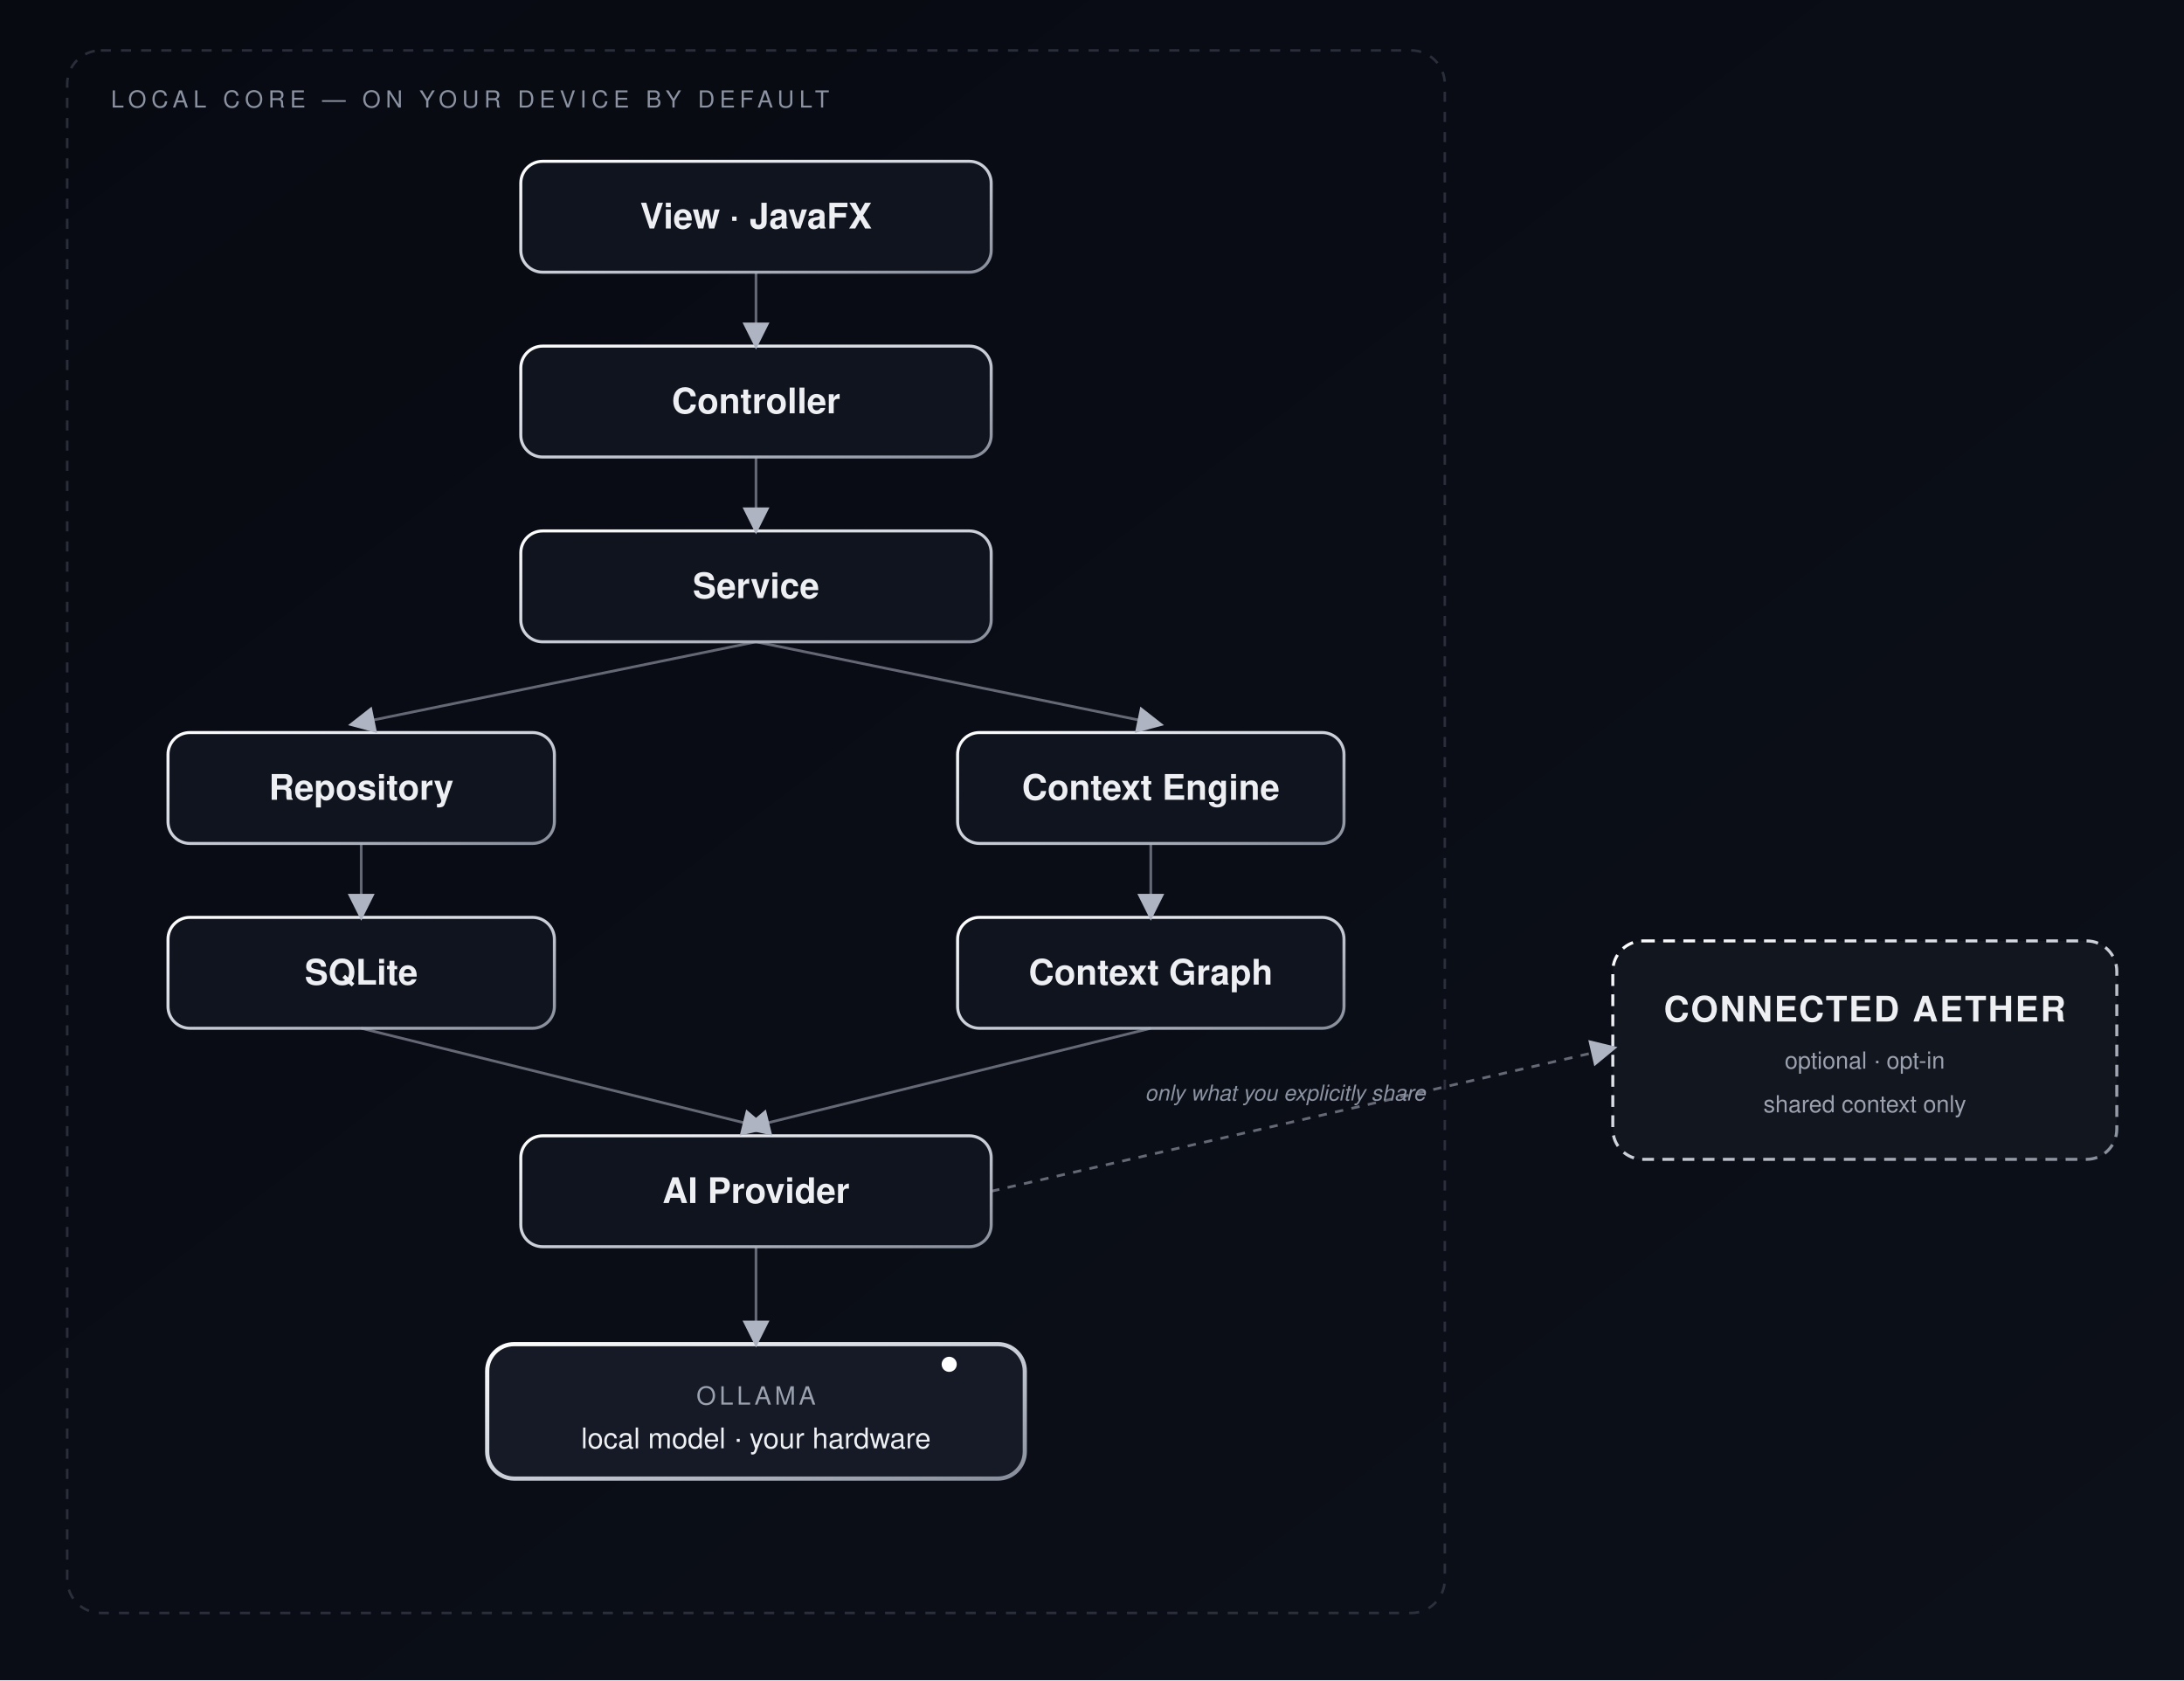
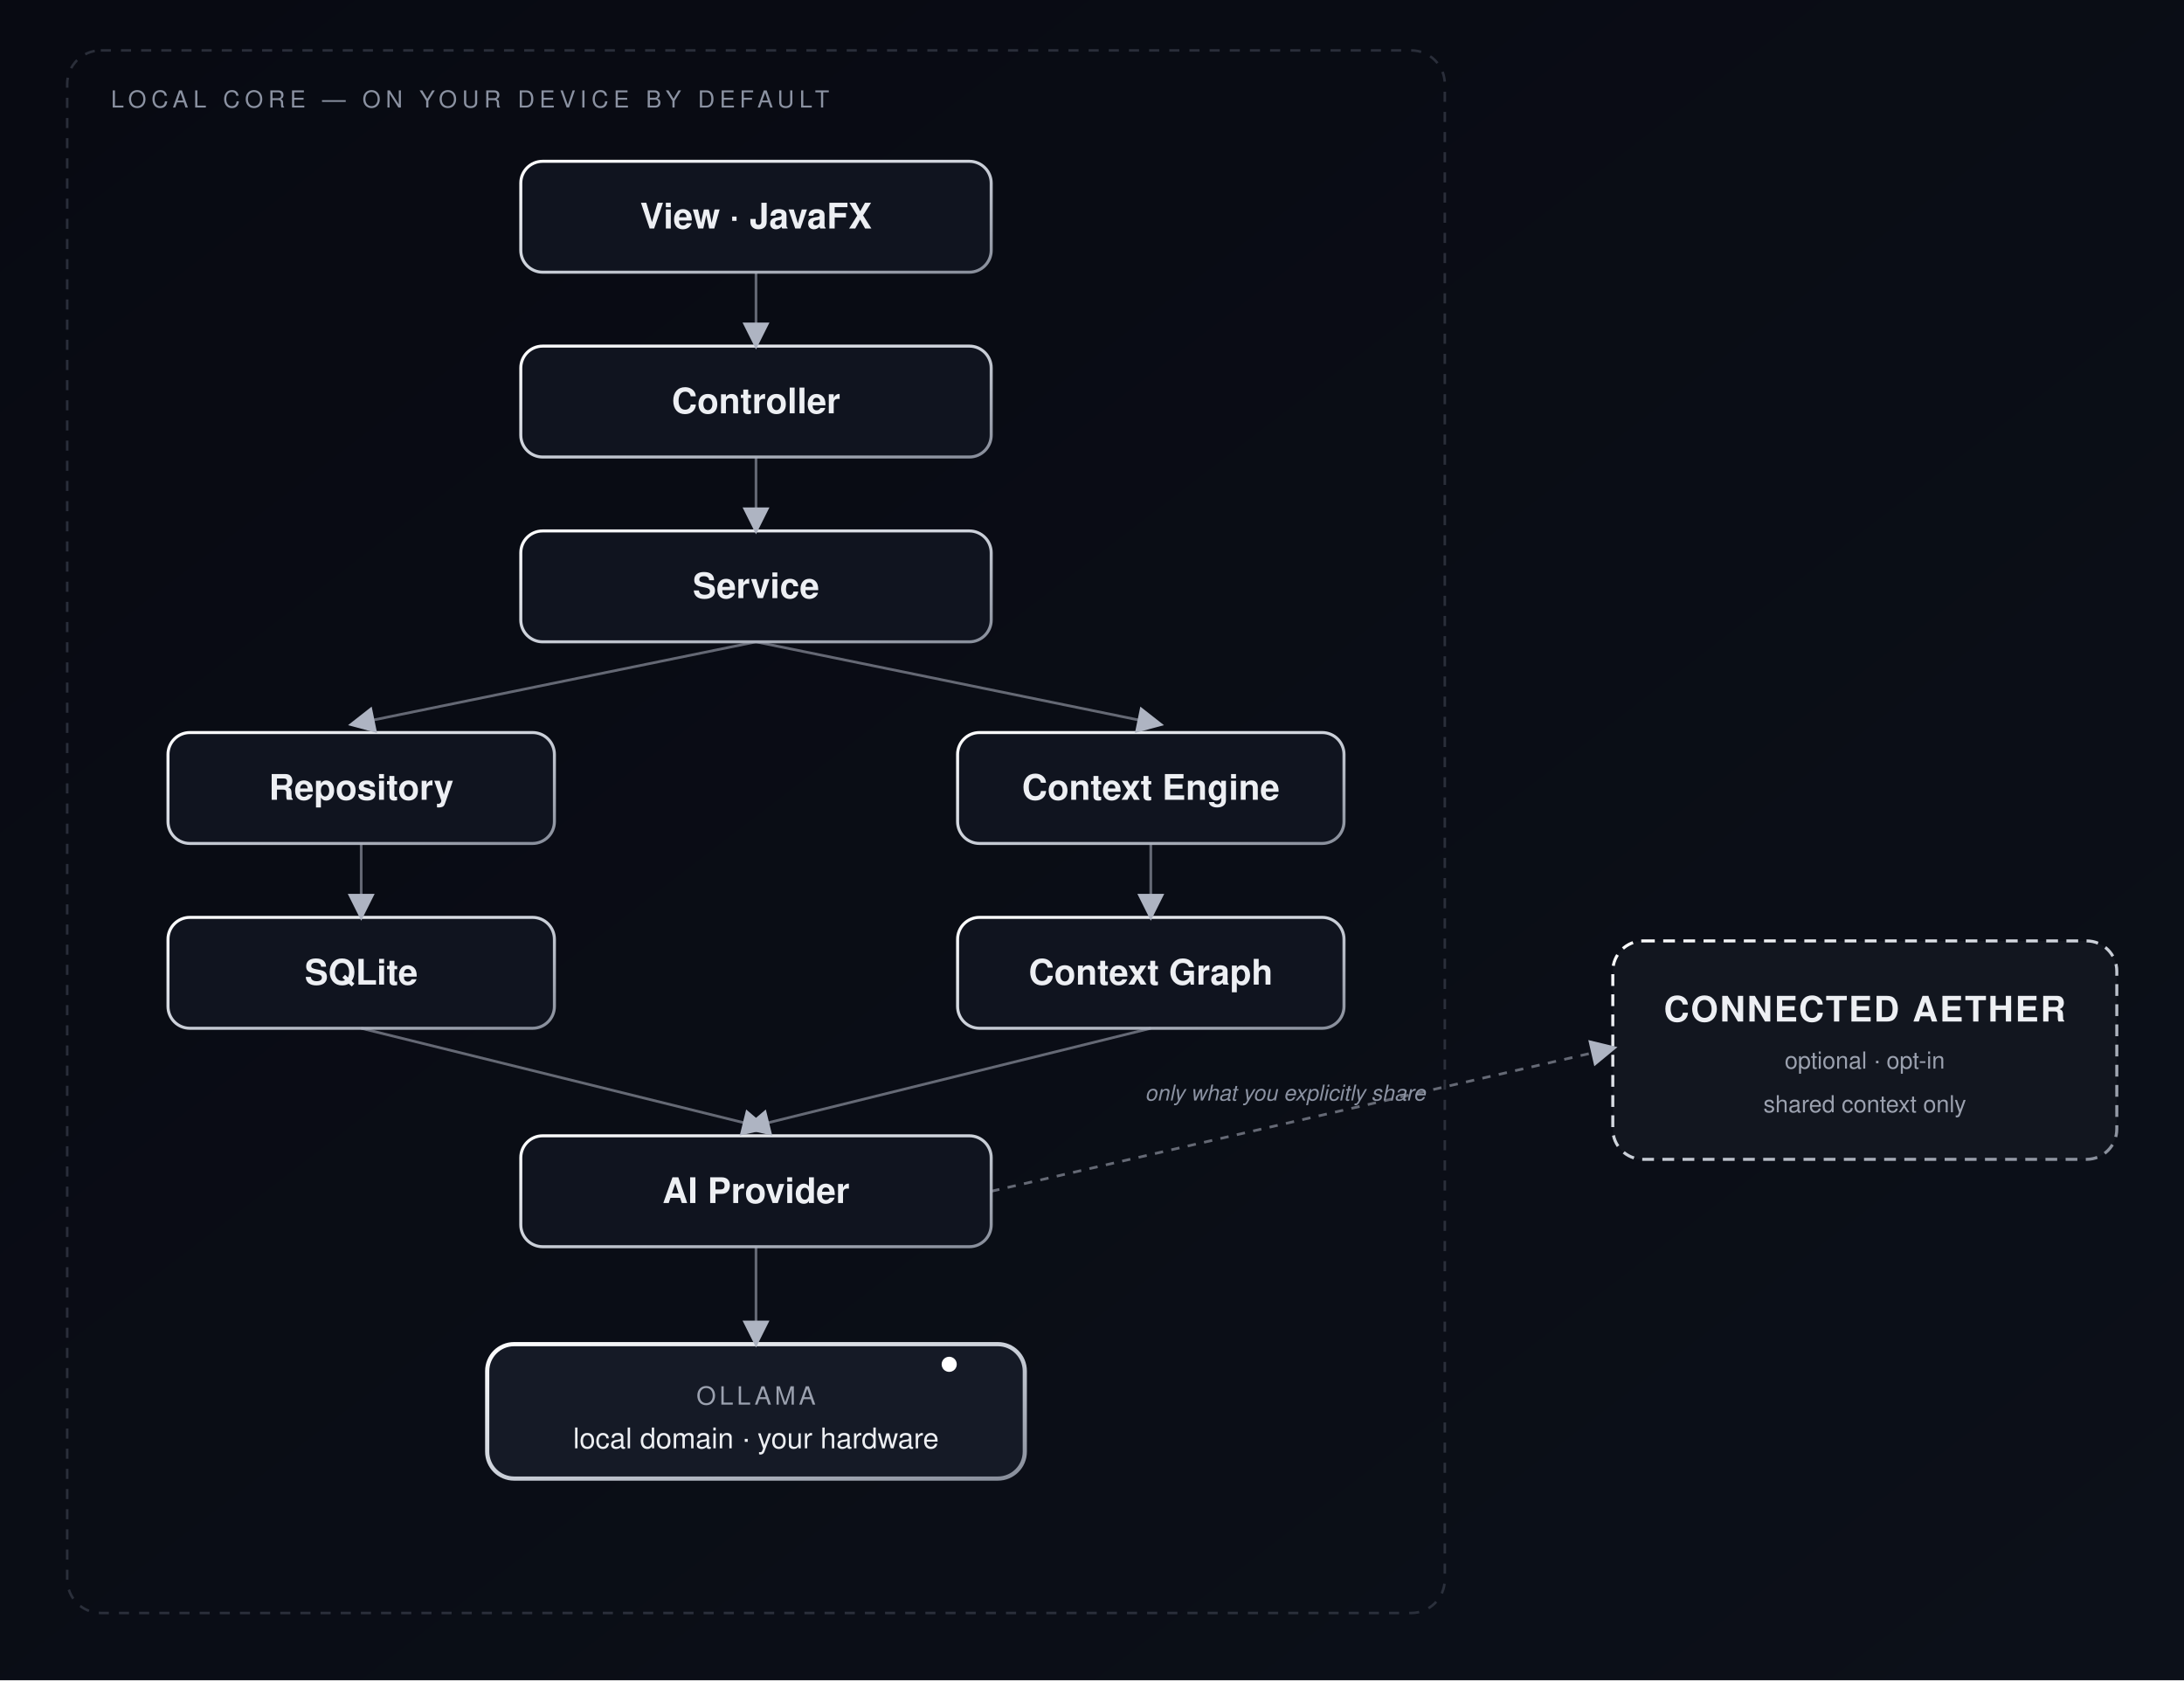
<svg xmlns="http://www.w3.org/2000/svg" viewBox="0 0 1300 1000">
  <defs>
    <linearGradient id="bg2" x1="0%" y1="0%" x2="100%" y2="100%">
      <stop offset="0%" stop-color="#080A12" />
      <stop offset="100%" stop-color="#0C1019" />
    </linearGradient>
    <linearGradient id="chrome2" x1="0%" y1="0%" x2="100%" y2="100%">
      <stop offset="0%" stop-color="#FFFFFF" />
      <stop offset="50%" stop-color="#CBD0D9" />
      <stop offset="100%" stop-color="#868C99" />
    </linearGradient>
    <marker id="arrow2" markerWidth="10" markerHeight="10" refX="5" refY="5" orient="auto">
      <path d="M0,0 L10,5 L0,10 Z" fill="#AEB4C2" />
    </marker>
  </defs>
  <rect width="1300" height="1000" fill="url(#bg2)" />
  <rect x="40" y="30" width="820" height="930" rx="20" fill="none" stroke="#454B5A" stroke-width="1.5" stroke-dasharray="6 6" opacity="0.55" />
  <text x="66" y="64" font-family="Helvetica, Arial, sans-serif" font-size="14" fill="#8B92A2" letter-spacing="3">LOCAL CORE — ON YOUR DEVICE BY DEFAULT</text>
  <g font-family="Helvetica, Arial, sans-serif" font-size="21" font-weight="600" text-anchor="middle" fill="#EDEFF3">
    <rect x="310" y="96" width="280" height="66" rx="13" fill="#10141F" stroke="url(#chrome2)" stroke-width="1.8" />
    <text x="450" y="136">View · JavaFX</text>
    <rect x="310" y="206" width="280" height="66" rx="13" fill="#10141F" stroke="url(#chrome2)" stroke-width="1.8" />
    <text x="450" y="246">Controller</text>
    <rect x="310" y="316" width="280" height="66" rx="13" fill="#10141F" stroke="url(#chrome2)" stroke-width="1.8" />
    <text x="450" y="356">Service</text>
    <rect x="100" y="436" width="230" height="66" rx="13" fill="#10141F" stroke="url(#chrome2)" stroke-width="1.8" />
    <text x="215" y="476">Repository</text>
    <rect x="570" y="436" width="230" height="66" rx="13" fill="#10141F" stroke="url(#chrome2)" stroke-width="1.8" />
    <text x="685" y="476">Context Engine</text>
    <rect x="100" y="546" width="230" height="66" rx="13" fill="#10141F" stroke="url(#chrome2)" stroke-width="1.8" />
    <text x="215" y="586">SQLite</text>
    <rect x="570" y="546" width="230" height="66" rx="13" fill="#10141F" stroke="url(#chrome2)" stroke-width="1.8" />
    <text x="685" y="586">Context Graph</text>
    <rect x="310" y="676" width="280" height="66" rx="13" fill="#10141F" stroke="url(#chrome2)" stroke-width="1.8" />
    <text x="450" y="716">AI Provider</text>
    <rect x="290" y="800" width="320" height="80" rx="16" fill="#151A26" stroke="url(#chrome2)" stroke-width="2.5" />
    <text x="450" y="836" font-size="15" fill="#9BA1AF" letter-spacing="2" font-weight="500">OLLAMA</text>
-     <text x="450" y="862" font-size="17" fill="#EDEFF3" font-weight="500">local model · your hardware</text>
+     <text x="450" y="862" font-size="17" fill="#EDEFF3" font-weight="500">local domain · your hardware</text>
  </g>
  <circle cx="565" cy="812" r="4.5" fill="#FFFFFF" />
  <g stroke="#AEB4C2" stroke-width="1.6" stroke-opacity="0.55" fill="none">
    <line x1="450" y1="162" x2="450" y2="200" marker-end="url(#arrow2)" />
    <line x1="450" y1="272" x2="450" y2="310" marker-end="url(#arrow2)" />
    <line x1="450" y1="382" x2="215" y2="430" marker-end="url(#arrow2)" />
    <line x1="450" y1="382" x2="685" y2="430" marker-end="url(#arrow2)" />
    <line x1="215" y1="502" x2="215" y2="540" marker-end="url(#arrow2)" />
    <line x1="685" y1="502" x2="685" y2="540" marker-end="url(#arrow2)" />
    <line x1="215" y1="612" x2="450" y2="670" marker-end="url(#arrow2)" />
    <line x1="685" y1="612" x2="450" y2="670" marker-end="url(#arrow2)" />
    <line x1="450" y1="742" x2="450" y2="794" marker-end="url(#arrow2)" />
  </g>
  <rect x="960" y="560" width="300" height="130" rx="18" fill="#12161F" stroke="url(#chrome2)" stroke-width="1.8" stroke-dasharray="7 5" />
  <text x="1110" y="608" font-family="Helvetica, Arial, sans-serif" font-size="21" font-weight="700" fill="#EDEFF3" text-anchor="middle" letter-spacing="1">CONNECTED AETHER</text>
  <text x="1110" y="636" font-family="Helvetica, Arial, sans-serif" font-size="14" fill="#9BA1AF" text-anchor="middle">optional · opt-in</text>
  <text x="1110" y="662" font-family="Helvetica, Arial, sans-serif" font-size="14" fill="#9BA1AF" text-anchor="middle">shared context only</text>
  <line x1="590" y1="709" x2="955" y2="625" stroke="#AEB4C2" stroke-width="1.6" stroke-opacity="0.55" stroke-dasharray="5 5" marker-end="url(#arrow2)" />
  <text x="765" y="655" font-family="Helvetica, Arial, sans-serif" font-size="13" font-style="italic" fill="#8B92A2" text-anchor="middle">only what you explicitly share</text>
</svg>
